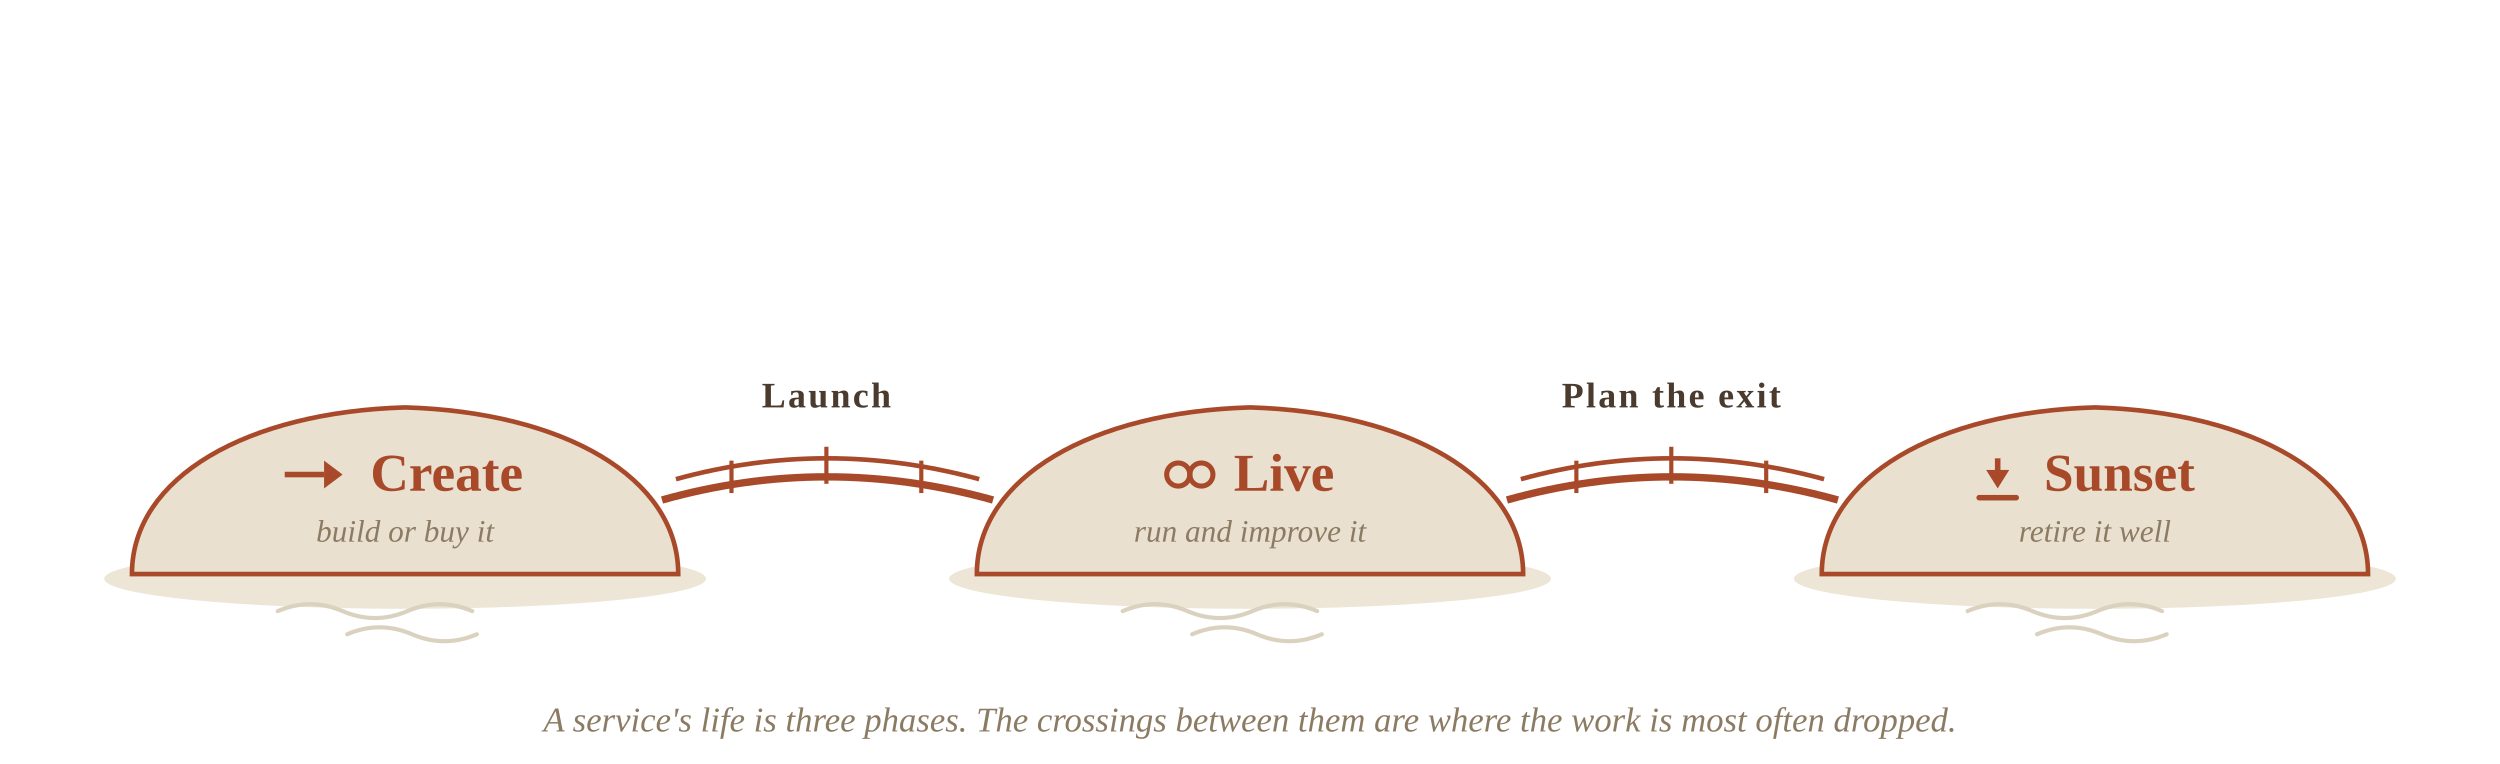
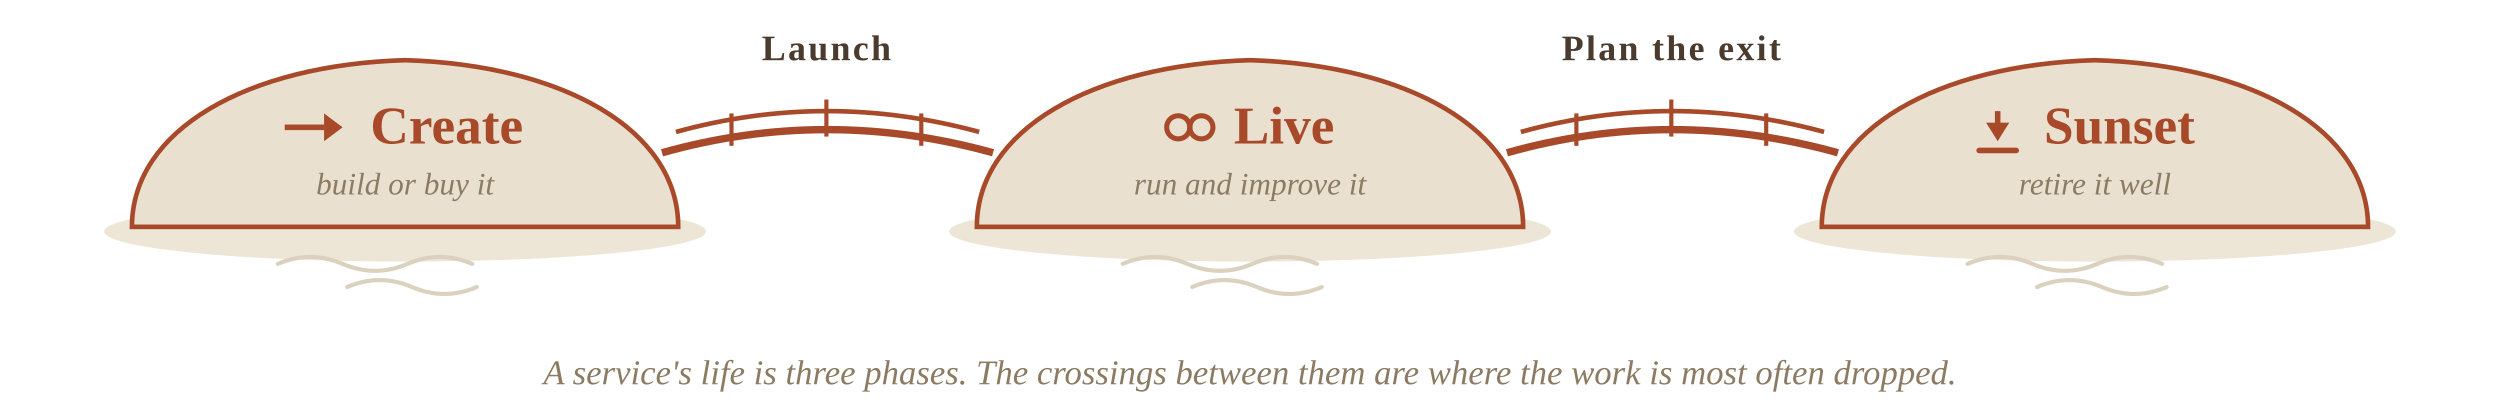
- <svg xmlns="http://www.w3.org/2000/svg" viewBox="0 0 1080 330" font-family="Georgia, 'Times New Roman', serif">
+ <svg xmlns="http://www.w3.org/2000/svg" viewBox="0 150 1080 180" font-family="Georgia, 'Times New Roman', serif">
  <ellipse cx="175" cy="250" rx="130" ry="13" fill="#EDE6D6" />
  <g stroke="#DBD1BF" stroke-width="1.8" fill="none" stroke-linecap="round">
    <path d="M120,264 q14,-6 28,0 t28,0 t28,0" />
    <path d="M150,274 q14,-6 28,0 t28,0" />
  </g>
  <path d="M57,248 C57,206 107,178 175,176 C243,178 293,206 293,248 Z" fill="#E9E0CF" stroke="#A8492A" stroke-width="2" />
  <line x1="123" y1="205" x2="140" y2="205" stroke="#A8492A" stroke-width="2.4" />
  <path d="M140,199 L148,205 L140,211 Z" fill="#A8492A" />
  <text x="160" y="212" text-anchor="start" font-size="23" font-weight="bold" fill="#A8492A">Create</text>
  <text x="175" y="234" text-anchor="middle" font-size="13.5" font-style="italic" fill="#8C7B63">build or buy it</text>
  <ellipse cx="540" cy="250" rx="130" ry="13" fill="#EDE6D6" />
  <g stroke="#DBD1BF" stroke-width="1.8" fill="none" stroke-linecap="round">
    <path d="M485,264 q14,-6 28,0 t28,0 t28,0" />
    <path d="M515,274 q14,-6 28,0 t28,0" />
  </g>
  <path d="M422,248 C422,206 472,178 540,176 C608,178 658,206 658,248 Z" fill="#E9E0CF" stroke="#A8492A" stroke-width="2" />
  <circle cx="509" cy="205" r="5" fill="none" stroke="#A8492A" stroke-width="2.2" />
  <circle cx="519" cy="205" r="5" fill="none" stroke="#A8492A" stroke-width="2.2" />
  <text x="533" y="212" text-anchor="start" font-size="23" font-weight="bold" fill="#A8492A">Live</text>
  <text x="540" y="234" text-anchor="middle" font-size="13.5" font-style="italic" fill="#8C7B63">run and improve it</text>
  <ellipse cx="905" cy="250" rx="130" ry="13" fill="#EDE6D6" />
  <g stroke="#DBD1BF" stroke-width="1.8" fill="none" stroke-linecap="round">
    <path d="M850,264 q14,-6 28,0 t28,0 t28,0" />
    <path d="M880,274 q14,-6 28,0 t28,0" />
  </g>
  <path d="M787,248 C787,206 837,178 905,176 C973,178 1023,206 1023,248 Z" fill="#E9E0CF" stroke="#A8492A" stroke-width="2" />
  <line x1="863" y1="198" x2="863" y2="207" stroke="#A8492A" stroke-width="2.4" />
  <path d="M858,203 L863,211 L868,203 Z" fill="#A8492A" />
  <line x1="855" y1="215" x2="871" y2="215" stroke="#A8492A" stroke-width="2.4" stroke-linecap="round" />
  <text x="883" y="212" text-anchor="start" font-size="23" font-weight="bold" fill="#A8492A">Sunset</text>
  <text x="905" y="234" text-anchor="middle" font-size="13.5" font-style="italic" fill="#8C7B63">retire it well</text>
  <path d="M286,216 Q357,196 429,216" fill="none" stroke="#A8492A" stroke-width="3.2" />
  <path d="M292,207 Q357,189 423,207" fill="none" stroke="#A8492A" stroke-width="2" />
  <line x1="316" y1="199" x2="316" y2="213" stroke="#A8492A" stroke-width="1.8" />
  <line x1="357" y1="193" x2="357" y2="209" stroke="#A8492A" stroke-width="1.8" />
  <line x1="398" y1="199" x2="398" y2="213" stroke="#A8492A" stroke-width="1.8" />
  <text x="357" y="176" text-anchor="middle" font-size="15.5" font-weight="bold" fill="#4A3B2E" letter-spacing="1">Launch</text>
  <path d="M651,216 Q722,196 794,216" fill="none" stroke="#A8492A" stroke-width="3.2" />
  <path d="M657,207 Q722,189 788,207" fill="none" stroke="#A8492A" stroke-width="2" />
  <line x1="681" y1="199" x2="681" y2="213" stroke="#A8492A" stroke-width="1.8" />
  <line x1="722" y1="193" x2="722" y2="209" stroke="#A8492A" stroke-width="1.8" />
  <line x1="763" y1="199" x2="763" y2="213" stroke="#A8492A" stroke-width="1.8" />
  <text x="722" y="176" text-anchor="middle" font-size="15.5" font-weight="bold" fill="#4A3B2E" letter-spacing="1">Plan the exit</text>
  <text x="540" y="316" text-anchor="middle" font-size="15" font-style="italic" fill="#8C7B63">A service's life is three phases. The crossings between them are where the work is most often dropped.</text>
</svg>
